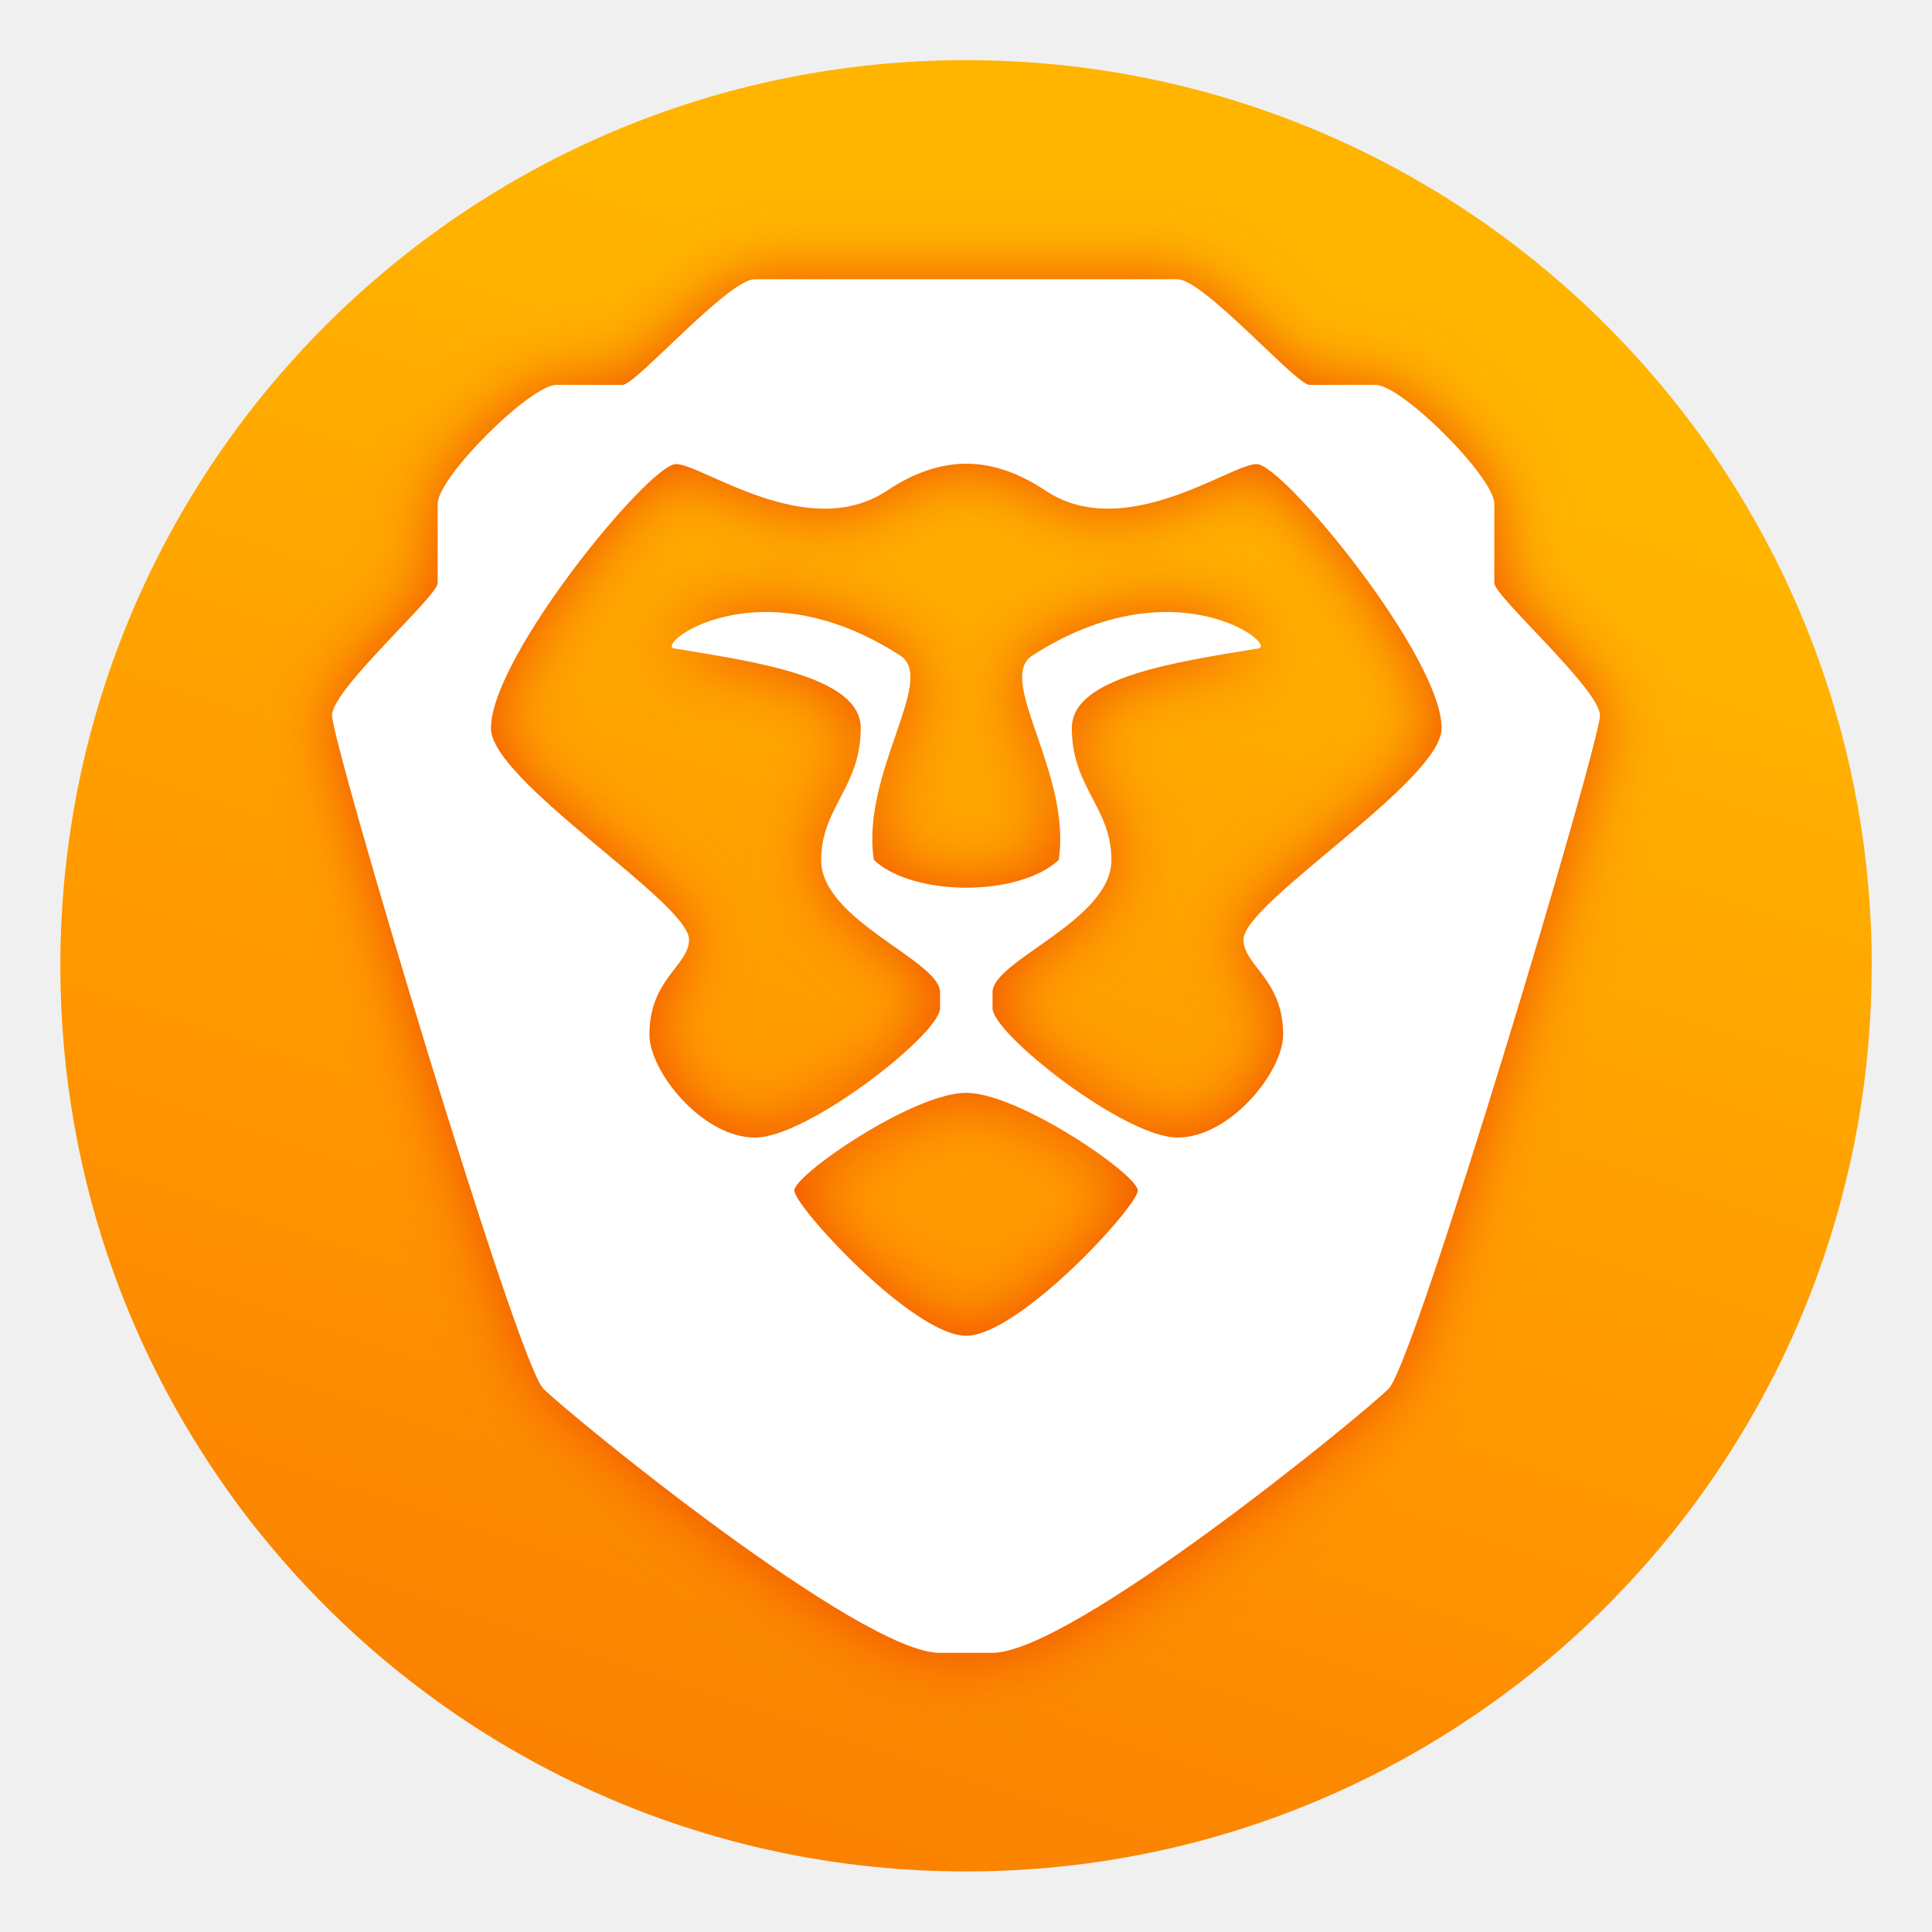
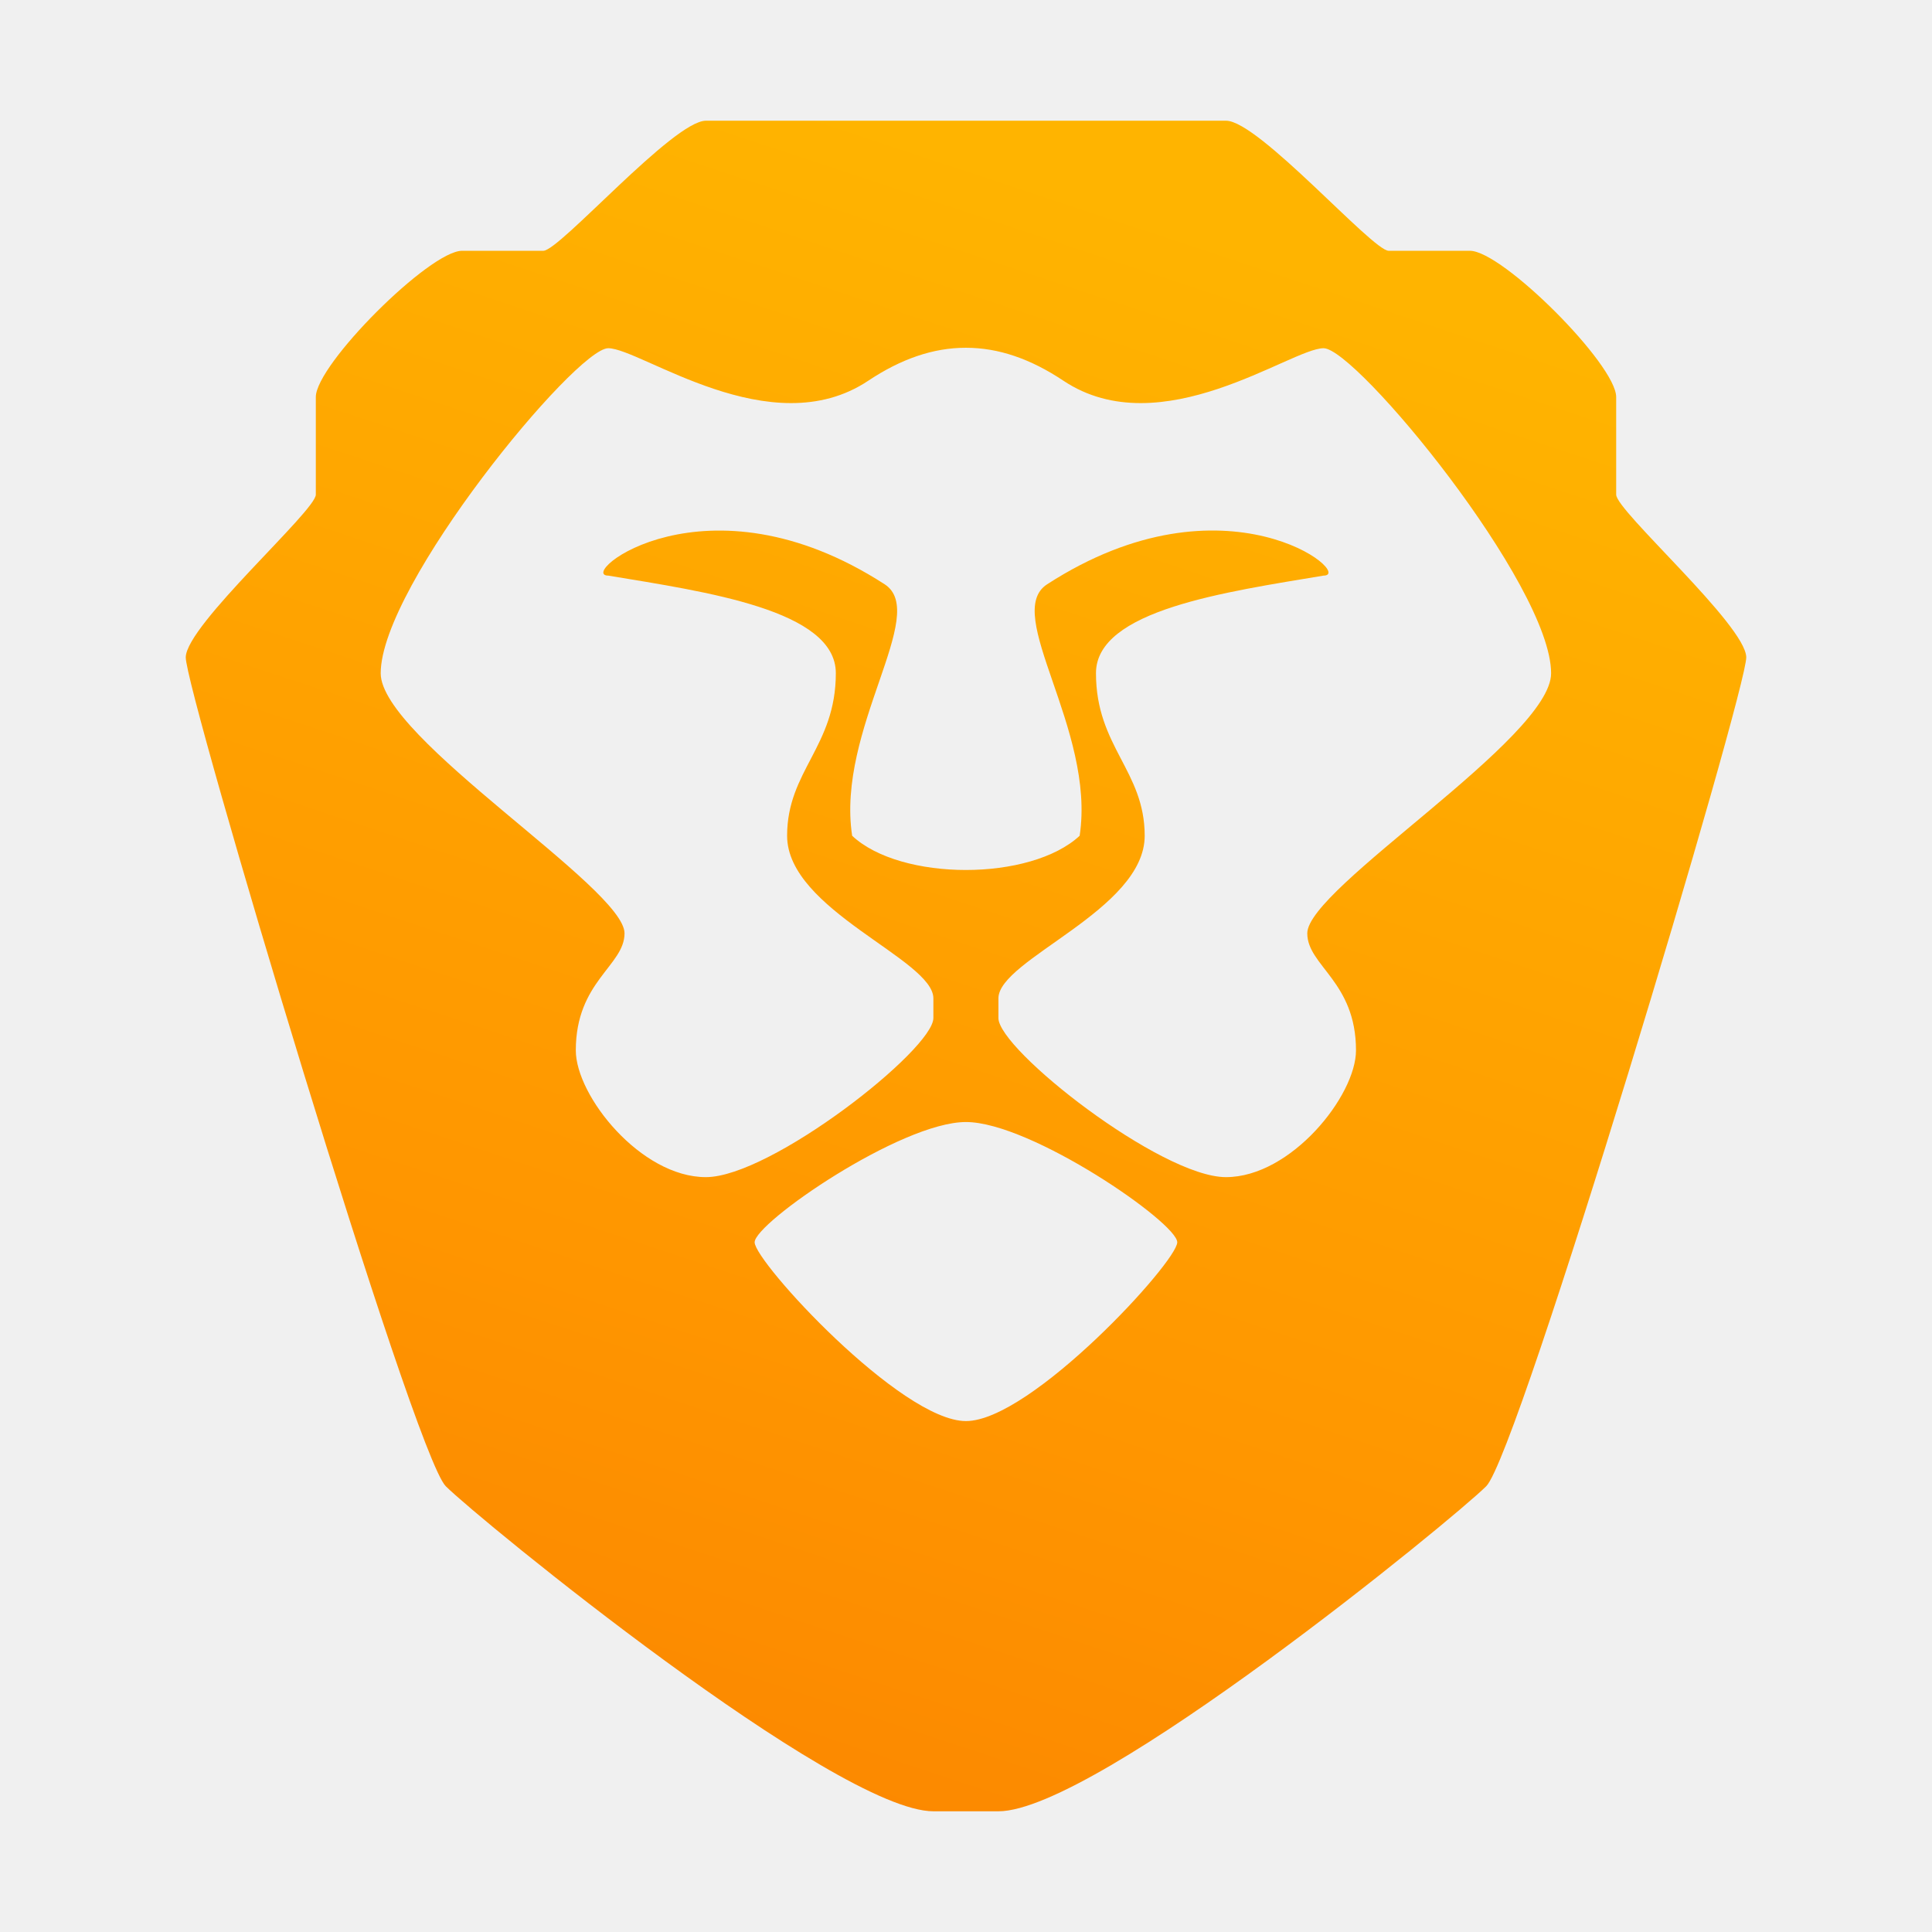
<svg xmlns="http://www.w3.org/2000/svg" width="64" height="64" version="1.1" viewBox="0 0 16.933 16.933">
  <defs>
-     <linearGradient id="linearGradient1005-3-3" x1="5.253" x2="9.382" y1="15.383" y2="2.942" gradientTransform="matrix(.99999 0 0 .99999 20.563 -1.3106)" gradientUnits="userSpaceOnUse">
+     <linearGradient id="linearGradient850" x1="5.253" x2="9.382" y1="15.383" y2="2.942" gradientTransform="matrix(1.2308 0 0 1.2308 -1.9989 -1.9457)" gradientUnits="userSpaceOnUse">
      <stop stop-color="#fa8200" offset="0" />
      <stop stop-color="#ff9600" offset=".37" />
      <stop stop-color="#ffb400" offset="1" />
    </linearGradient>
-     <filter id="filter4014" x="-.062" y="-.058" width="1.125" height="1.115" color-interpolation-filters="sRGB">
-       <feGaussianBlur stdDeviation="1.094" />
-     </filter>
  </defs>
-   <g transform="translate(-20.599 1.3172)">
-     <path d="m37.003 7.149c0 0.952-0.167 1.864-0.475 2.709-0.213 0.588-0.494 1.143-0.834 1.657-0.142 0.216-0.295 0.425-0.457 0.625-0.52 0.642-1.137 1.201-1.831 1.654-0.255 0.167-0.521 0.32-0.795 0.457-1.067 0.534-2.271 0.834-3.546 0.834-1.275 0-2.479-0.3-3.546-0.834-0.275-0.137-0.54-0.29-0.796-0.457-0.702-0.46-1.327-1.027-1.851-1.68-0.163-0.202-0.315-0.413-0.457-0.631-0.33-0.505-0.604-1.051-0.813-1.627-0.307-0.845-0.474-1.757-0.474-2.708 0-4.384 3.554-7.938 7.938-7.938 2.2 0 4.192 0.895 5.63 2.342 0.414 0.417 0.783 0.879 1.096 1.379 0.296 0.471 0.544 0.976 0.737 1.507 0.307 0.846 0.475 1.758 0.475 2.709z" fill="url(#linearGradient1005-3-3)" stroke-width=".031" />
-     <path transform="matrix(.26458 0 0 .26458 20.599 -1.3172)" d="m25 9.25c-0.875 0-3.938 3.5-4.375 3.5h-2.188c-0.875 0-3.938 3.062-3.938 3.938v2.625c0 0.438-3.481 3.5-3.5 4.375s6.125 21.438 7 22.312 10.5 8.75 13.125 8.75h1.75c2.625 0 12.25-7.875 13.125-8.75s7.018-21.438 7-22.312c-0.019-0.87-3.5-3.938-3.5-4.375v-2.625c0-0.875-3.062-3.938-3.938-3.938h-2.188c-0.438 0-3.5-3.5-4.375-3.5zm7 6.111c0.875 0 1.74 0.299 2.625 0.889 2.625 1.75 6.125-0.875 7-0.875s6.125 6.375 6.125 8.75c0 1.75-6.562 5.775-6.562 7 0 0.875 1.312 1.297 1.312 3.152 0 1.223-1.75 3.41-3.5 3.41s-6.128-3.435-6.125-4.285v-0.527c0-1.05 3.938-2.373 3.938-4.375 0-1.75-1.312-2.397-1.312-4.375 0-1.701 3.5-2.188 6.125-2.625 0.875 0-2.625-2.879-7.438 0.232-1.218 0.787 1.312 3.901 0.875 6.768-0.656 0.613-1.859 0.92-3.062 0.92-1.202 0-2.406-0.307-3.062-0.92-0.438-2.866 2.093-5.98 0.875-6.768-4.812-3.111-8.312-0.232-7.438-0.232 2.625 0.438 6.125 0.924 6.125 2.625 0 1.978-1.312 2.625-1.312 4.375 0 2.002 3.938 3.325 3.938 4.375v0.527c0.004 0.851-4.375 4.285-6.125 4.285s-3.5-2.187-3.5-3.41c0-1.857 1.312-2.277 1.312-3.152 0-1.225-6.562-5.25-6.562-7 0-2.375 5.25-8.75 6.125-8.75s4.375 2.625 7 0.875c0.885-0.59 1.754-0.889 2.625-0.889zm0 20.84c1.75 0 5.688 2.711 5.688 3.236s-3.938 4.812-5.688 4.812-5.688-4.287-5.688-4.812 3.938-3.236 5.688-3.236z" fill="#f04b00" filter="url(#filter4014)" />
-     <path d="m27.214 1.13c-0.232 0-1.042 0.926-1.158 0.926h-0.579c-0.232 0-1.042 0.81-1.042 1.042v0.695c0 0.116-0.921 0.926-0.926 1.158-0.005 0.232 1.621 5.672 1.852 5.903 0.232 0.231 2.778 2.315 3.473 2.315h0.463c0.695 0 3.241-2.084 3.473-2.315 0.232-0.232 1.857-5.672 1.852-5.903-0.005-0.23-0.926-1.042-0.926-1.158v-0.695c0-0.232-0.81-1.042-1.042-1.042h-0.579c-0.116 0-0.926-0.926-1.158-0.926zm1.852 1.617c0.232 0 0.46 0.079 0.695 0.235 0.695 0.463 1.621-0.232 1.852-0.232 0.232 0 1.621 1.687 1.621 2.315 0 0.463-1.736 1.528-1.736 1.852 0 0.232 0.347 0.343 0.347 0.834 0 0.324-0.463 0.902-0.926 0.902s-1.621-0.909-1.621-1.134v-0.14c0-0.278 1.042-0.628 1.042-1.158 0-0.463-0.347-0.634-0.347-1.158 0-0.45 0.926-0.579 1.621-0.695 0.232 0-0.695-0.762-1.968 0.061-0.322 0.208 0.347 1.032 0.232 1.791-0.174 0.162-0.492 0.243-0.81 0.243-0.318 0-0.637-0.081-0.81-0.243-0.116-0.758 0.554-1.582 0.232-1.791-1.273-0.823-2.199-0.061-1.968-0.061 0.695 0.116 1.621 0.244 1.621 0.695 0 0.523-0.347 0.695-0.347 1.158 0 0.53 1.042 0.88 1.042 1.158v0.14c9.26e-4 0.225-1.158 1.134-1.621 1.134s-0.926-0.579-0.926-0.902c0-0.491 0.347-0.603 0.347-0.834 0-0.324-1.736-1.389-1.736-1.852 0-0.628 1.389-2.315 1.621-2.315s1.158 0.695 1.852 0.232c0.234-0.156 0.464-0.235 0.695-0.235zm0 5.514c0.463 0 1.505 0.717 1.505 0.856 0 0.139-1.042 1.273-1.505 1.273-0.463 0-1.505-1.134-1.505-1.273 0-0.139 1.042-0.856 1.505-0.856z" fill="#fff" stroke-width=".265" />
-   </g>
+   <path d="m6.187 1.058c-0.285 0-1.282 1.14-1.425 1.14h-0.712c-0.285 0-1.282 0.997-1.282 1.282v0.855c0 0.142-1.133 1.14-1.14 1.425-0.006 0.285 1.994 6.981 2.279 7.266 0.285 0.285 3.419 2.849 4.274 2.849h0.57c0.855 0 3.99-2.564 4.275-2.849 0.285-0.285 2.285-6.981 2.279-7.266-0.006-0.283-1.14-1.282-1.14-1.425v-0.855c0-0.285-0.997-1.282-1.282-1.282h-0.712c-0.142 0-1.14-1.14-1.425-1.14zm2.279 1.99h6.359e-4c0.285 1.446e-4 0.566 0.097 0.854 0.289 0.855 0.57 1.995-0.285 2.28-0.285 0.285 0 1.994 2.076 1.994 2.849 0 0.57-2.137 1.881-2.137 2.279 0 0.285 0.427 0.422 0.427 1.026 0 0.398-0.57 1.111-1.14 1.111-0.57 0-1.996-1.118-1.994-1.395v-0.172c0-0.342 1.282-0.773 1.282-1.425 0-0.57-0.427-0.781-0.427-1.425 0-0.554 1.14-0.712 1.994-0.855 0.285 0-0.855-0.938-2.422 0.076-0.397 0.256 0.427 1.27 0.285 2.204-0.214 0.199-0.605 0.3-0.997 0.3-0.391 0-0.784-0.1-0.997-0.3-0.142-0.933 0.682-1.947 0.285-2.204-1.567-1.013-2.707-0.076-2.422-0.076 0.855 0.142 1.994 0.301 1.994 0.855 0 0.644-0.427 0.855-0.427 1.425 0 0.652 1.282 1.083 1.282 1.425v0.172c0.001 0.277-1.425 1.395-1.994 1.395-0.57 0-1.14-0.712-1.14-1.111 0-0.605 0.427-0.742 0.427-1.026 0-0.399-2.137-1.71-2.137-2.279 0-0.773 1.71-2.849 1.994-2.849 0.285 0 1.425 0.855 2.279 0.285 0.288-0.192 0.571-0.289 0.854-0.289zm0 6.786c0.57 0 1.852 0.883 1.852 1.054 0 0.171-1.282 1.567-1.852 1.567-0.57 0-1.852-1.396-1.852-1.567 0-0.171 1.282-1.054 1.852-1.054z" fill="url(#linearGradient850)" stroke-width=".326" />
</svg>
